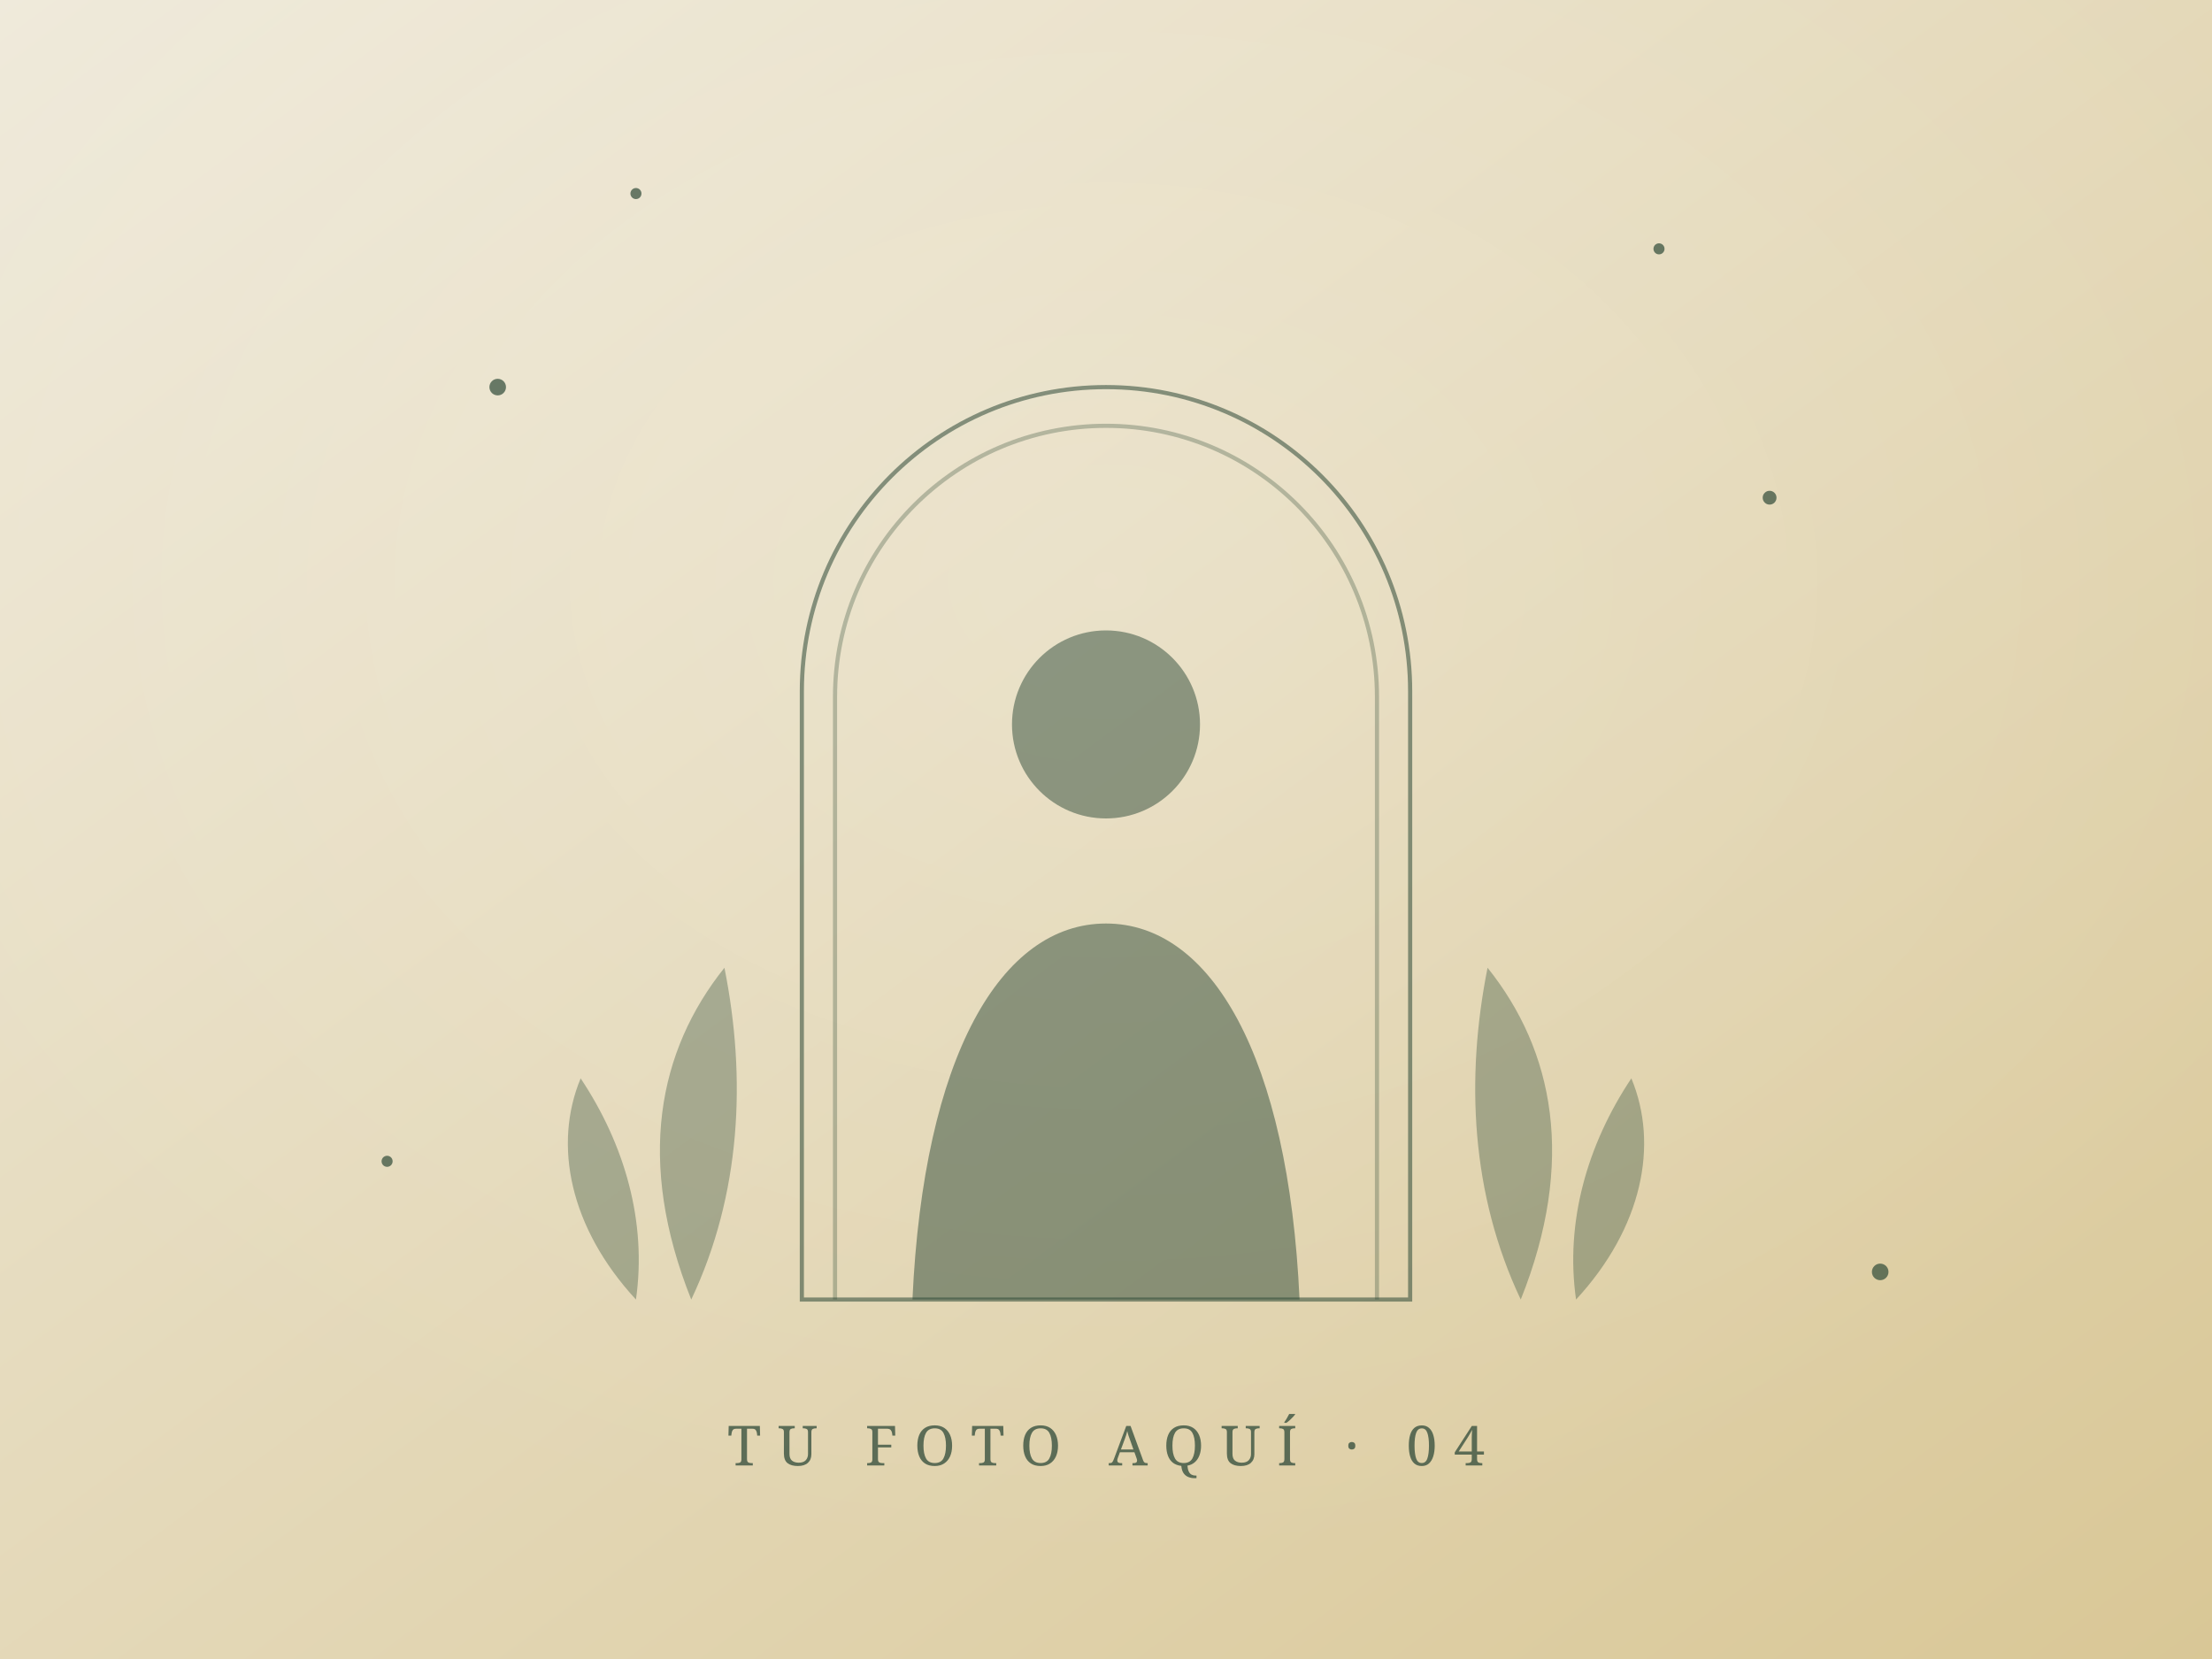
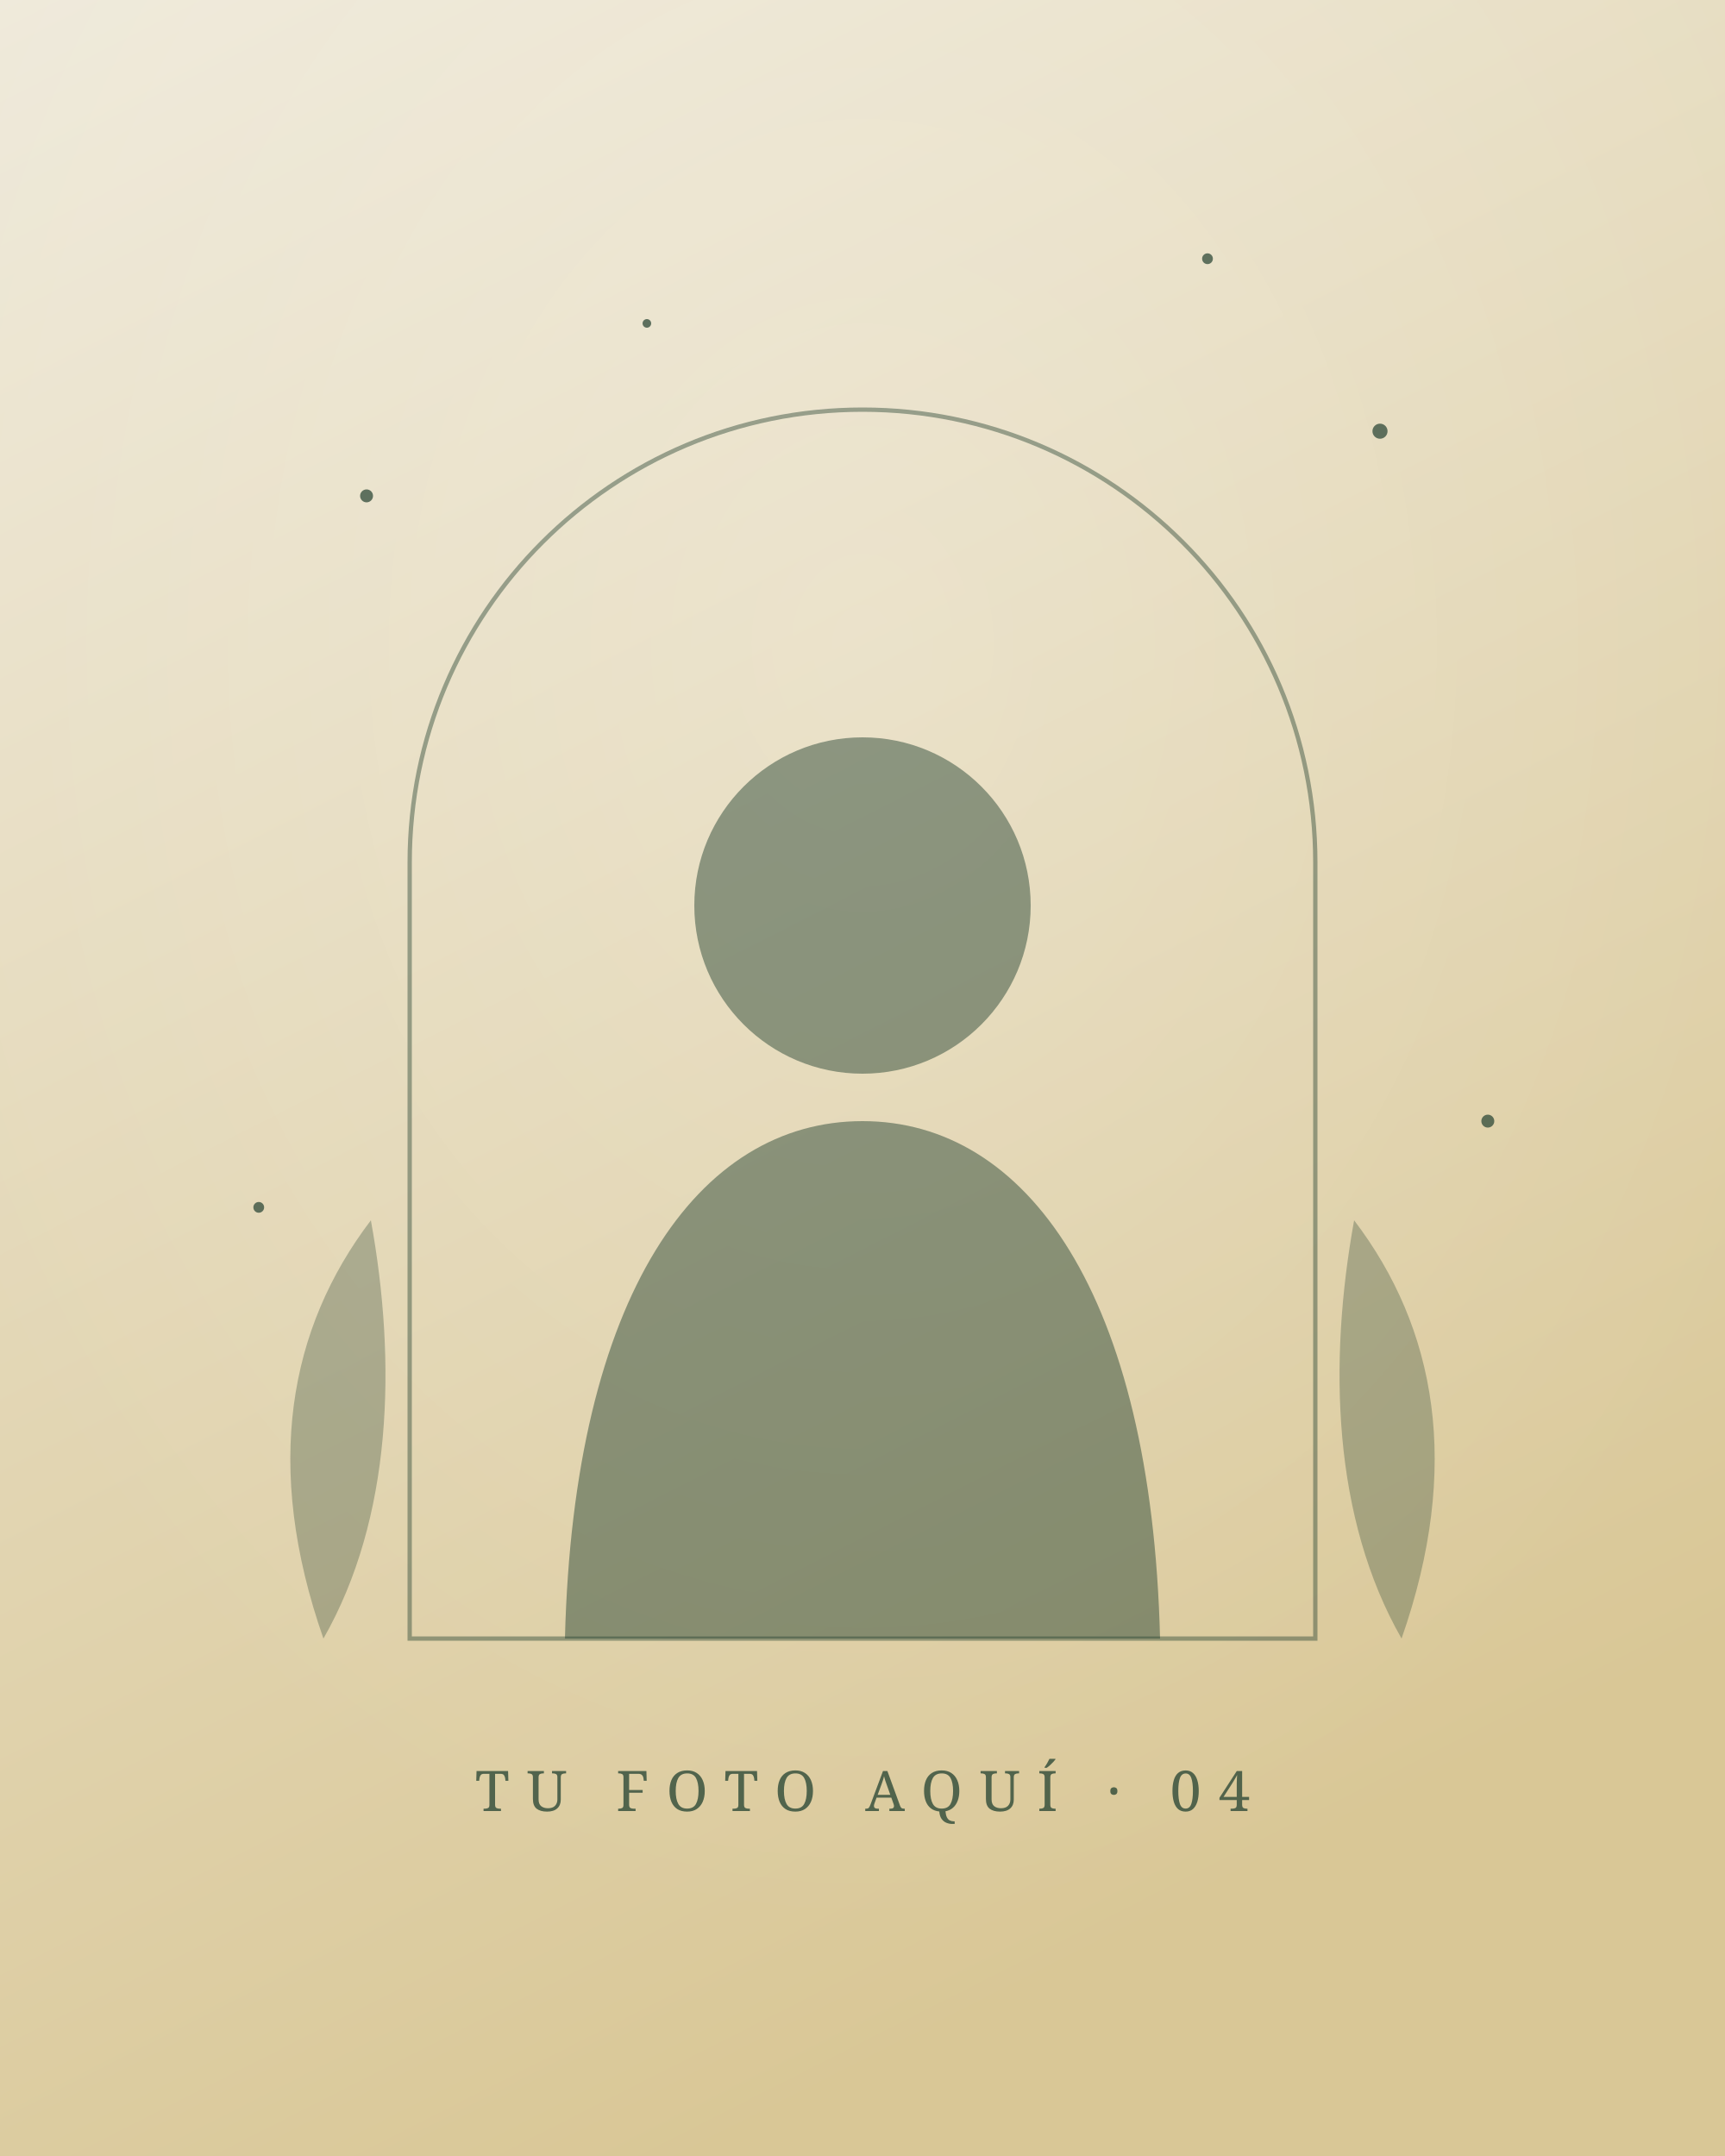
- <svg xmlns="http://www.w3.org/2000/svg" viewBox="0 0 800 600" width="800" height="600">
+ <svg xmlns="http://www.w3.org/2000/svg" viewBox="0 0 800 1000" width="800" height="1000">
  <defs>
-     <linearGradient id="g" x1="0" y1="0" x2="1" y2="1">
+     <linearGradient id="g" x1="0" y1="0" x2="0.4" y2="1">
      <stop offset="0" stop-color="#efeadb" />
      <stop offset="1" stop-color="#d9c796" />
    </linearGradient>
-     <radialGradient id="l" cx="0.5" cy="0.35" r="0.6">
-       <stop offset="0" stop-color="#ffffff" stop-opacity="0.18" />
+     <radialGradient id="l" cx="0.5" cy="0.3" r="0.6">
+       <stop offset="0" stop-color="#ffffff" stop-opacity="0.2" />
      <stop offset="1" stop-color="#ffffff" stop-opacity="0" />
    </radialGradient>
  </defs>
-   <rect width="800" height="600" fill="url(#g)" />
-   <rect width="800" height="600" fill="url(#l)" />
-   <g fill="none" stroke="#2f4a38" stroke-opacity="0.55" stroke-width="1.5">
-     <path d="M290 470 V250 A110 110 0 0 1 510 250 V470 Z" />
-     <path d="M302 470 V252 A98 98 0 0 1 498 252 V470" stroke-opacity="0.3" />
+   <rect width="800" height="1000" fill="url(#g)" />
+   <rect width="800" height="1000" fill="url(#l)" />
+   <g fill="none" stroke="#2f4a38" stroke-opacity="0.45" stroke-width="2">
+     <path d="M190 760 V400 A210 210 0 0 1 610 400 V760 Z" />
  </g>
  <g fill="#2f4a38" fill-opacity="0.5">
-     <circle cx="400" cy="262" r="34" />
-     <path d="M330 470 C334 382 362 334 400 334 C438 334 466 382 470 470 Z" />
+     <circle cx="400" cy="420" r="78" />
+     <path d="M262 760 C266 600 324 520 400 520 C476 520 534 600 538 760 Z" />
  </g>
-   <g fill="#2f4a38" fill-opacity="0.35">
-     <path d="M250 470 C230 420 238 380 262 350 C270 390 268 432 250 470Z" />
-     <path d="M550 470 C570 420 562 380 538 350 C530 390 532 432 550 470Z" />
-     <path d="M230 470 C206 444 200 414 210 390 C226 414 234 442 230 470Z" />
-     <path d="M570 470 C594 444 600 414 590 390 C574 414 566 442 570 470Z" />
+   <g fill="#2f4a38" fill-opacity="0.32">
+     <path d="M150 760 C122 680 134 616 172 566 C184 632 182 704 150 760Z" />
+     <path d="M650 760 C678 680 666 616 628 566 C616 632 618 704 650 760Z" />
  </g>
-   <g fill="#2f4a38" fill-opacity="0.7">
-     <circle cx="180" cy="140" r="3" />
-     <circle cx="640" cy="180" r="2.5" />
-     <circle cx="600" cy="90" r="2" />
-     <circle cx="140" cy="420" r="2" />
-     <circle cx="680" cy="460" r="3" />
-     <circle cx="230" cy="70" r="2" />
+   <g fill="#2f4a38" fill-opacity="0.75">
+     <circle cx="170" cy="230" r="3" />
+     <circle cx="640" cy="200" r="3.5" />
+     <circle cx="560" cy="120" r="2.5" />
+     <circle cx="120" cy="560" r="2.5" />
+     <circle cx="690" cy="520" r="3" />
+     <circle cx="300" cy="150" r="2" />
  </g>
-   <text x="400" y="530" text-anchor="middle" font-family="Georgia, serif" font-size="20" letter-spacing="6" fill="#2f4a38" fill-opacity="0.75">TU FOTO AQUÍ · 04</text>
+   <text x="400" y="840" text-anchor="middle" font-family="Georgia, serif" font-size="26" letter-spacing="8" fill="#2f4a38" fill-opacity="0.8">TU FOTO AQUÍ · 04</text>
</svg>
